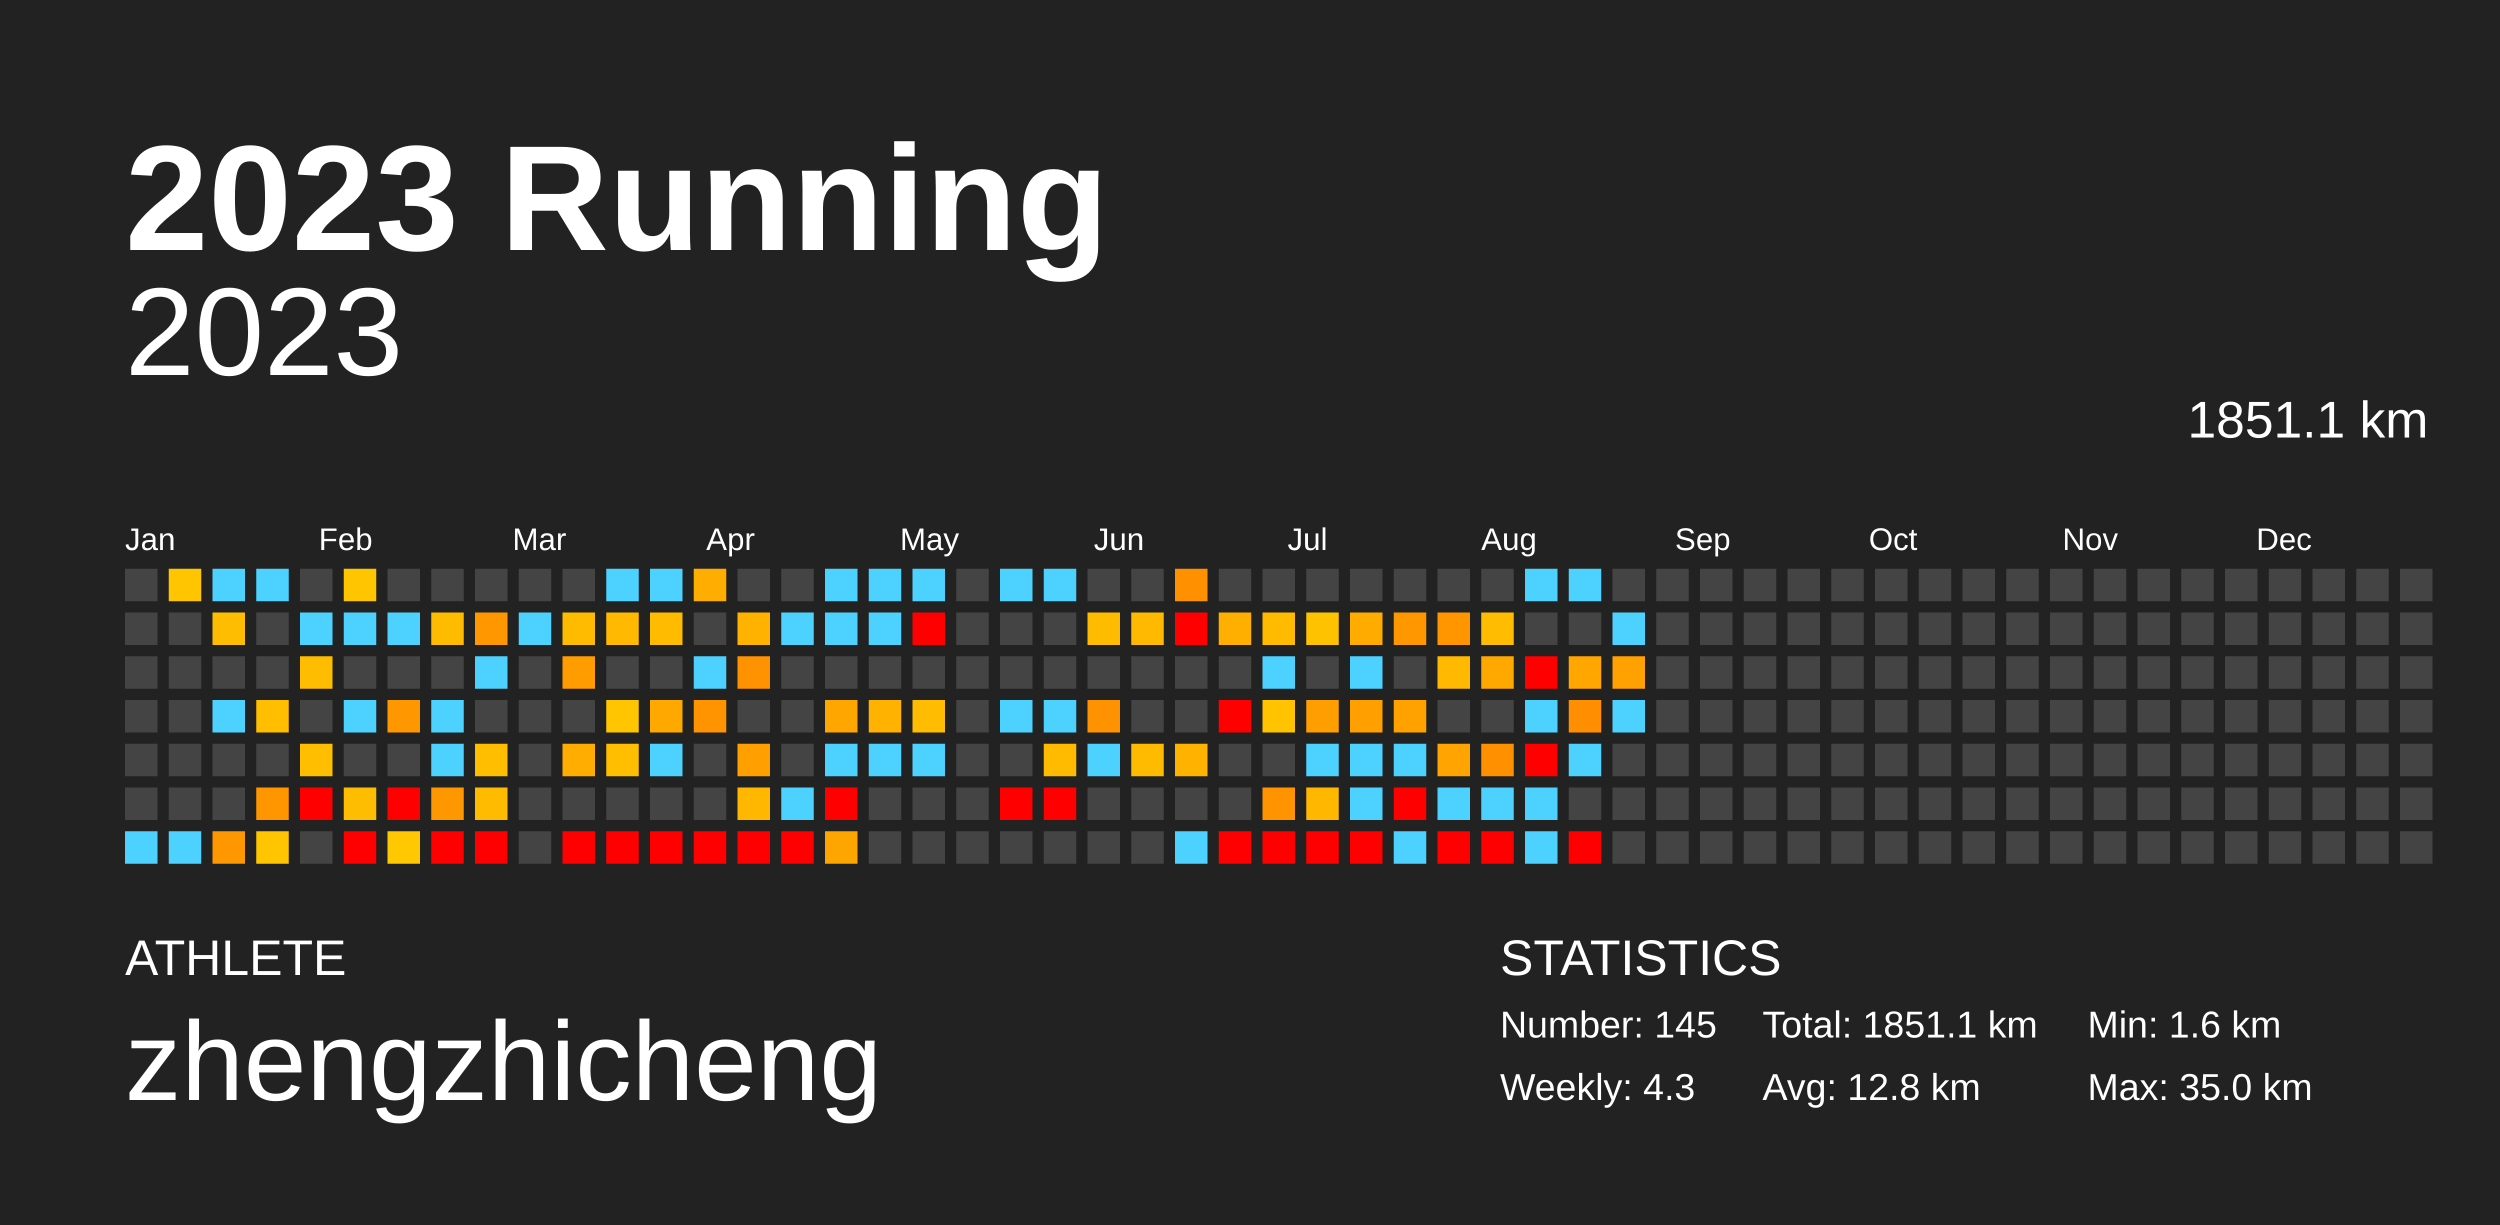
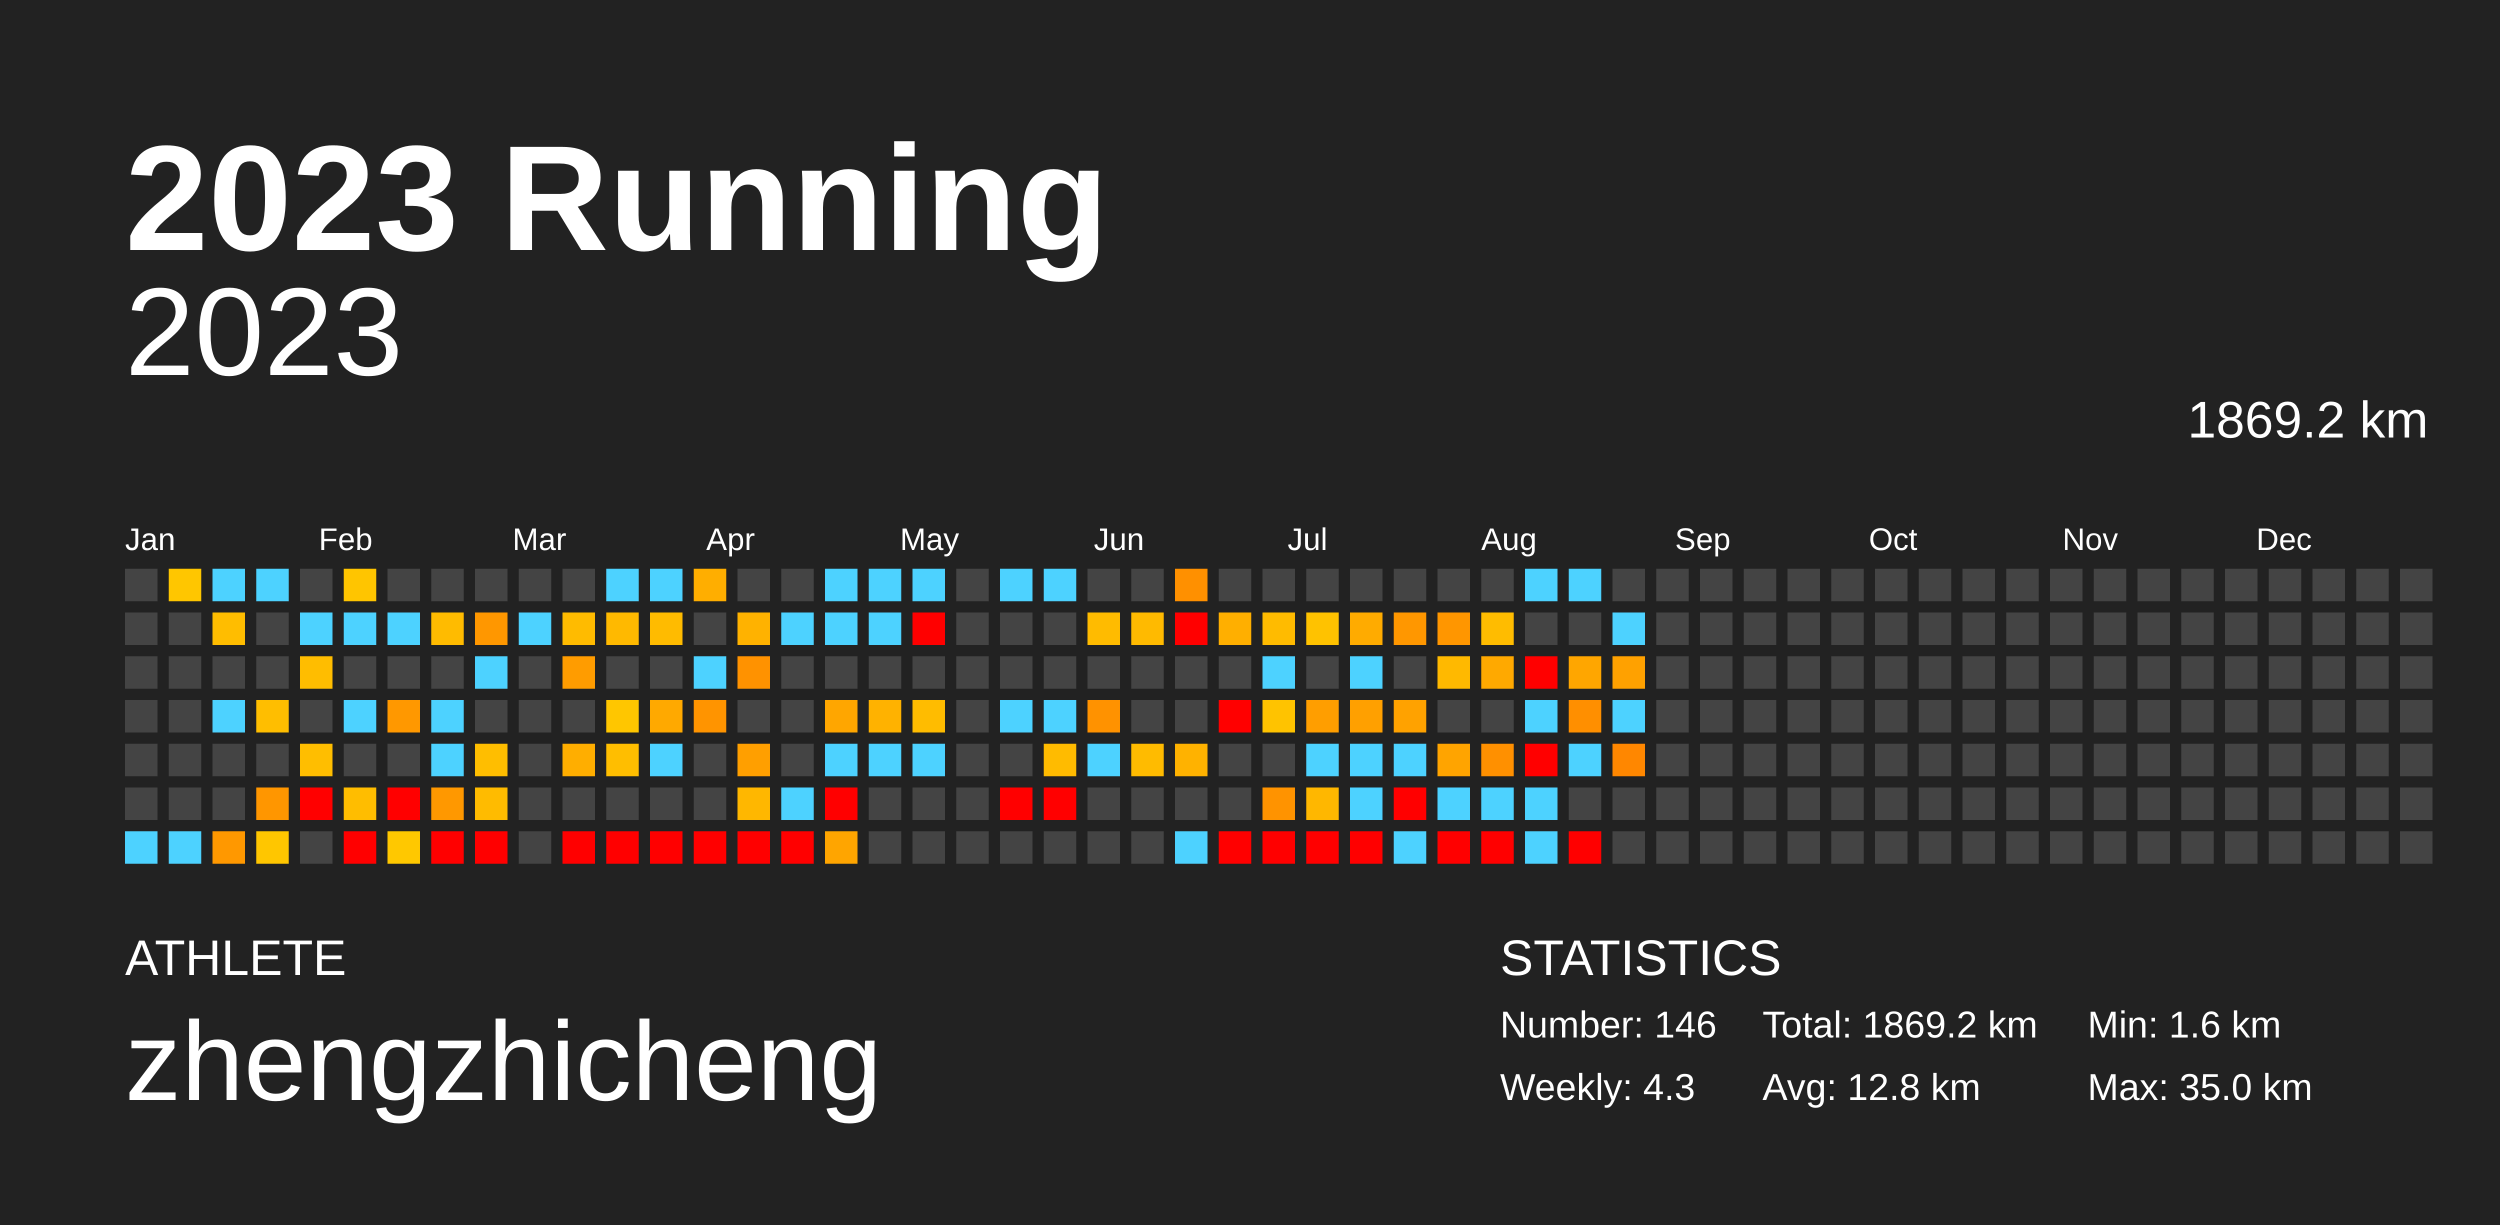
<svg xmlns="http://www.w3.org/2000/svg" baseProfile="full" height="98mm" version="1.1" viewBox="0,0,200,98" width="200mm">
  <defs />
  <rect fill="#222222" height="98" width="200" x="0" y="0" />
  <text fill="#FFFFFF" style="font-size:12px; font-family:Arial; font-weight:bold;" x="10" y="20">2023 Running</text>
  <text fill="#FFFFFF" style="font-size:4px; font-family:Arial" x="10" y="78">ATHLETE</text>
  <text fill="#FFFFFF" style="font-size:9px; font-family:Arial" x="10" y="88">zhengzhicheng</text>
  <text fill="#FFFFFF" style="font-size:4px; font-family:Arial" x="120" y="78">STATISTICS</text>
-   <text fill="#FFFFFF" style="font-size:3px; font-family:Arial" x="120" y="83">Number: 145</text>
+   <text fill="#FFFFFF" style="font-size:3px; font-family:Arial" x="120" y="83">Number: 146</text>
  <text fill="#FFFFFF" style="font-size:3px; font-family:Arial" x="120" y="88">Weekly: 4.3</text>
-   <text fill="#FFFFFF" style="font-size:3px; font-family:Arial" x="141" y="83">Total: 1851.1 km</text>
+   <text fill="#FFFFFF" style="font-size:3px; font-family:Arial" x="141" y="83">Total: 1869.2 km</text>
  <text fill="#FFFFFF" style="font-size:3px; font-family:Arial" x="141" y="88">Avg: 12.8 km</text>
  <text fill="#FFFFFF" style="font-size:3px; font-family:Arial" x="167" y="83">Min: 1.6 km</text>
  <text fill="#FFFFFF" style="font-size:3px; font-family:Arial" x="167" y="88">Max: 35.0 km</text>
  <text alignment-baseline="hanging" fill="#FFFFFF" style="font-size:10.0px; font-family:Arial;" x="10" y="30">2023</text>
-   <text alignment-baseline="hanging" fill="#FFFFFF" style="font-size:4.125px; font-family:Arial;" x="175" y="35">1851.1 km</text>
+   <text alignment-baseline="hanging" fill="#FFFFFF" style="font-size:4.125px; font-family:Arial;" x="175" y="35">1869.2 km</text>
  <text fill="#FFFFFF" style="font-size:2.5px; font-family:Arial" x="10.0" y="44">Jan</text>
  <text fill="#FFFFFF" style="font-size:2.5px; font-family:Arial" x="25.5" y="44">Feb</text>
  <text fill="#FFFFFF" style="font-size:2.5px; font-family:Arial" x="41.0" y="44">Mar</text>
  <text fill="#FFFFFF" style="font-size:2.5px; font-family:Arial" x="56.5" y="44">Apr</text>
  <text fill="#FFFFFF" style="font-size:2.5px; font-family:Arial" x="72.0" y="44">May</text>
  <text fill="#FFFFFF" style="font-size:2.5px; font-family:Arial" x="87.5" y="44">Jun</text>
  <text fill="#FFFFFF" style="font-size:2.5px; font-family:Arial" x="103.0" y="44">Jul</text>
  <text fill="#FFFFFF" style="font-size:2.5px; font-family:Arial" x="118.5" y="44">Aug</text>
  <text fill="#FFFFFF" style="font-size:2.5px; font-family:Arial" x="134.0" y="44">Sep</text>
  <text fill="#FFFFFF" style="font-size:2.5px; font-family:Arial" x="149.5" y="44">Oct</text>
  <text fill="#FFFFFF" style="font-size:2.5px; font-family:Arial" x="165.0" y="44">Nov</text>
  <text fill="#FFFFFF" style="font-size:2.5px; font-family:Arial" x="180.5" y="44">Dec</text>
  <rect fill="#444444" height="2.6" width="2.6" x="10.0" y="45.5" />
  <rect fill="#444444" height="2.6" width="2.6" x="10.0" y="49.0" />
  <rect fill="#444444" height="2.6" width="2.6" x="10.0" y="52.5" />
  <rect fill="#444444" height="2.6" width="2.6" x="10.0" y="56.0" />
  <rect fill="#444444" height="2.6" width="2.6" x="10.0" y="59.5" />
  <rect fill="#444444" height="2.6" width="2.6" x="10.0" y="63.0" />
  <rect fill="#4dd2ff" height="2.6" width="2.6" x="10.0" y="66.5" />
  <rect fill="#ffc600" height="2.6" width="2.6" x="13.5" y="45.5" />
  <rect fill="#444444" height="2.6" width="2.6" x="13.5" y="49.0" />
  <rect fill="#444444" height="2.6" width="2.6" x="13.5" y="52.5" />
  <rect fill="#444444" height="2.6" width="2.6" x="13.5" y="56.0" />
  <rect fill="#444444" height="2.6" width="2.6" x="13.5" y="59.5" />
  <rect fill="#444444" height="2.6" width="2.6" x="13.5" y="63.0" />
  <rect fill="#4dd2ff" height="2.6" width="2.6" x="13.5" y="66.5" />
  <rect fill="#4dd2ff" height="2.6" width="2.6" x="17.0" y="45.5" />
  <rect fill="#ffbd00" height="2.6" width="2.6" x="17.0" y="49.0" />
  <rect fill="#444444" height="2.6" width="2.6" x="17.0" y="52.5" />
  <rect fill="#4dd2ff" height="2.6" width="2.6" x="17.0" y="56.0" />
  <rect fill="#444444" height="2.6" width="2.6" x="17.0" y="59.5" />
  <rect fill="#444444" height="2.6" width="2.6" x="17.0" y="63.0" />
  <rect fill="#ff9800" height="2.6" width="2.6" x="17.0" y="66.5" />
  <rect fill="#4dd2ff" height="2.6" width="2.6" x="20.5" y="45.5" />
  <rect fill="#444444" height="2.6" width="2.6" x="20.5" y="49.0" />
  <rect fill="#444444" height="2.6" width="2.6" x="20.5" y="52.5" />
  <rect fill="#ffbe00" height="2.6" width="2.6" x="20.5" y="56.0" />
  <rect fill="#444444" height="2.6" width="2.6" x="20.5" y="59.5" />
  <rect fill="#ff9600" height="2.6" width="2.6" x="20.5" y="63.0" />
  <rect fill="#ffc600" height="2.6" width="2.6" x="20.5" y="66.5" />
  <rect fill="#444444" height="2.6" width="2.6" x="24.0" y="45.5" />
  <rect fill="#4dd2ff" height="2.6" width="2.6" x="24.0" y="49.0" />
  <rect fill="#ffbd00" height="2.6" width="2.6" x="24.0" y="52.5" />
  <rect fill="#444444" height="2.6" width="2.6" x="24.0" y="56.0" />
  <rect fill="#ffbe00" height="2.6" width="2.6" x="24.0" y="59.5" />
  <rect fill="red" height="2.6" width="2.6" x="24.0" y="63.0" />
  <rect fill="#444444" height="2.6" width="2.6" x="24.0" y="66.5" />
  <rect fill="#ffc500" height="2.6" width="2.6" x="27.5" y="45.5" />
  <rect fill="#4dd2ff" height="2.6" width="2.6" x="27.5" y="49.0" />
  <rect fill="#444444" height="2.6" width="2.6" x="27.5" y="52.5" />
  <rect fill="#4dd2ff" height="2.6" width="2.6" x="27.5" y="56.0" />
  <rect fill="#444444" height="2.6" width="2.6" x="27.5" y="59.5" />
  <rect fill="#ffbd00" height="2.6" width="2.6" x="27.5" y="63.0" />
  <rect fill="red" height="2.6" width="2.6" x="27.5" y="66.5" />
  <rect fill="#444444" height="2.6" width="2.6" x="31.0" y="45.5" />
  <rect fill="#4dd2ff" height="2.6" width="2.6" x="31.0" y="49.0" />
  <rect fill="#444444" height="2.6" width="2.6" x="31.0" y="52.5" />
  <rect fill="#ff9800" height="2.6" width="2.6" x="31.0" y="56.0" />
  <rect fill="#444444" height="2.6" width="2.6" x="31.0" y="59.5" />
  <rect fill="red" height="2.6" width="2.6" x="31.0" y="63.0" />
  <rect fill="#ffc800" height="2.6" width="2.6" x="31.0" y="66.5" />
  <rect fill="#444444" height="2.6" width="2.6" x="34.5" y="45.5" />
  <rect fill="#ffbb00" height="2.6" width="2.6" x="34.5" y="49.0" />
  <rect fill="#444444" height="2.6" width="2.6" x="34.5" y="52.5" />
  <rect fill="#4dd2ff" height="2.6" width="2.6" x="34.5" y="56.0" />
  <rect fill="#4dd2ff" height="2.6" width="2.6" x="34.5" y="59.5" />
  <rect fill="#ff9800" height="2.6" width="2.6" x="34.5" y="63.0" />
  <rect fill="red" height="2.6" width="2.6" x="34.5" y="66.5" />
  <rect fill="#444444" height="2.6" width="2.6" x="38.0" y="45.5" />
  <rect fill="#ff9700" height="2.6" width="2.6" x="38.0" y="49.0" />
  <rect fill="#4dd2ff" height="2.6" width="2.6" x="38.0" y="52.5" />
  <rect fill="#444444" height="2.6" width="2.6" x="38.0" y="56.0" />
  <rect fill="#ffbe00" height="2.6" width="2.6" x="38.0" y="59.5" />
  <rect fill="#ffbb00" height="2.6" width="2.6" x="38.0" y="63.0" />
  <rect fill="red" height="2.6" width="2.6" x="38.0" y="66.5" />
  <rect fill="#444444" height="2.6" width="2.6" x="41.5" y="45.5" />
  <rect fill="#4dd2ff" height="2.6" width="2.6" x="41.5" y="49.0" />
  <rect fill="#444444" height="2.6" width="2.6" x="41.5" y="52.5" />
  <rect fill="#444444" height="2.6" width="2.6" x="41.5" y="56.0" />
  <rect fill="#444444" height="2.6" width="2.6" x="41.5" y="59.5" />
  <rect fill="#444444" height="2.6" width="2.6" x="41.5" y="63.0" />
  <rect fill="#444444" height="2.6" width="2.6" x="41.5" y="66.5" />
  <rect fill="#444444" height="2.6" width="2.6" x="45.0" y="45.5" />
  <rect fill="#ffbb00" height="2.6" width="2.6" x="45.0" y="49.0" />
  <rect fill="#ff9c00" height="2.6" width="2.6" x="45.0" y="52.5" />
  <rect fill="#444444" height="2.6" width="2.6" x="45.0" y="56.0" />
  <rect fill="#ffae00" height="2.6" width="2.6" x="45.0" y="59.5" />
  <rect fill="#444444" height="2.6" width="2.6" x="45.0" y="63.0" />
  <rect fill="red" height="2.6" width="2.6" x="45.0" y="66.5" />
  <rect fill="#4dd2ff" height="2.6" width="2.6" x="48.5" y="45.5" />
  <rect fill="#ffb900" height="2.6" width="2.6" x="48.5" y="49.0" />
  <rect fill="#444444" height="2.6" width="2.6" x="48.5" y="52.5" />
  <rect fill="#ffc600" height="2.6" width="2.6" x="48.5" y="56.0" />
  <rect fill="#ffbe00" height="2.6" width="2.6" x="48.5" y="59.5" />
  <rect fill="#444444" height="2.6" width="2.6" x="48.5" y="63.0" />
  <rect fill="red" height="2.6" width="2.6" x="48.5" y="66.5" />
  <rect fill="#4dd2ff" height="2.6" width="2.6" x="52.0" y="45.5" />
  <rect fill="#ffbb00" height="2.6" width="2.6" x="52.0" y="49.0" />
  <rect fill="#444444" height="2.6" width="2.6" x="52.0" y="52.5" />
  <rect fill="#ffa900" height="2.6" width="2.6" x="52.0" y="56.0" />
  <rect fill="#4dd2ff" height="2.6" width="2.6" x="52.0" y="59.5" />
  <rect fill="#444444" height="2.6" width="2.6" x="52.0" y="63.0" />
  <rect fill="red" height="2.6" width="2.6" x="52.0" y="66.5" />
  <rect fill="#ffae00" height="2.6" width="2.6" x="55.5" y="45.5" />
  <rect fill="#444444" height="2.6" width="2.6" x="55.5" y="49.0" />
  <rect fill="#4dd2ff" height="2.6" width="2.6" x="55.5" y="52.5" />
  <rect fill="#ff9400" height="2.6" width="2.6" x="55.5" y="56.0" />
  <rect fill="#444444" height="2.6" width="2.6" x="55.5" y="59.5" />
  <rect fill="#444444" height="2.6" width="2.6" x="55.5" y="63.0" />
  <rect fill="red" height="2.6" width="2.6" x="55.5" y="66.5" />
  <rect fill="#444444" height="2.6" width="2.6" x="59.0" y="45.5" />
  <rect fill="#ffb200" height="2.6" width="2.6" x="59.0" y="49.0" />
  <rect fill="#ff9200" height="2.6" width="2.6" x="59.0" y="52.5" />
  <rect fill="#444444" height="2.6" width="2.6" x="59.0" y="56.0" />
  <rect fill="#ff9f00" height="2.6" width="2.6" x="59.0" y="59.5" />
  <rect fill="#ffb700" height="2.6" width="2.6" x="59.0" y="63.0" />
  <rect fill="red" height="2.6" width="2.6" x="59.0" y="66.5" />
  <rect fill="#444444" height="2.6" width="2.6" x="62.5" y="45.5" />
  <rect fill="#4dd2ff" height="2.6" width="2.6" x="62.5" y="49.0" />
  <rect fill="#444444" height="2.6" width="2.6" x="62.5" y="52.5" />
  <rect fill="#444444" height="2.6" width="2.6" x="62.5" y="56.0" />
  <rect fill="#444444" height="2.6" width="2.6" x="62.5" y="59.5" />
  <rect fill="#4dd2ff" height="2.6" width="2.6" x="62.5" y="63.0" />
  <rect fill="red" height="2.6" width="2.6" x="62.5" y="66.5" />
  <rect fill="#4dd2ff" height="2.6" width="2.6" x="66.0" y="45.5" />
  <rect fill="#4dd2ff" height="2.6" width="2.6" x="66.0" y="49.0" />
  <rect fill="#444444" height="2.6" width="2.6" x="66.0" y="52.5" />
  <rect fill="#ffa600" height="2.6" width="2.6" x="66.0" y="56.0" />
  <rect fill="#4dd2ff" height="2.6" width="2.6" x="66.0" y="59.5" />
  <rect fill="red" height="2.6" width="2.6" x="66.0" y="63.0" />
  <rect fill="#ffa500" height="2.6" width="2.6" x="66.0" y="66.5" />
  <rect fill="#4dd2ff" height="2.6" width="2.6" x="69.5" y="45.5" />
  <rect fill="#4dd2ff" height="2.6" width="2.6" x="69.5" y="49.0" />
  <rect fill="#444444" height="2.6" width="2.6" x="69.5" y="52.5" />
  <rect fill="#ffb200" height="2.6" width="2.6" x="69.5" y="56.0" />
  <rect fill="#4dd2ff" height="2.6" width="2.6" x="69.5" y="59.5" />
  <rect fill="#444444" height="2.6" width="2.6" x="69.5" y="63.0" />
  <rect fill="#444444" height="2.6" width="2.6" x="69.5" y="66.5" />
  <rect fill="#4dd2ff" height="2.6" width="2.6" x="73.0" y="45.5" />
  <rect fill="red" height="2.6" width="2.6" x="73.0" y="49.0" />
  <rect fill="#444444" height="2.6" width="2.6" x="73.0" y="52.5" />
  <rect fill="#ffbc00" height="2.6" width="2.6" x="73.0" y="56.0" />
  <rect fill="#4dd2ff" height="2.6" width="2.6" x="73.0" y="59.5" />
  <rect fill="#444444" height="2.6" width="2.6" x="73.0" y="63.0" />
  <rect fill="#444444" height="2.6" width="2.6" x="73.0" y="66.5" />
  <rect fill="#444444" height="2.6" width="2.6" x="76.5" y="45.5" />
  <rect fill="#444444" height="2.6" width="2.6" x="76.5" y="49.0" />
  <rect fill="#444444" height="2.6" width="2.6" x="76.5" y="52.5" />
  <rect fill="#444444" height="2.6" width="2.6" x="76.5" y="56.0" />
  <rect fill="#444444" height="2.6" width="2.6" x="76.5" y="59.5" />
  <rect fill="#444444" height="2.6" width="2.6" x="76.5" y="63.0" />
  <rect fill="#444444" height="2.6" width="2.6" x="76.5" y="66.5" />
  <rect fill="#4dd2ff" height="2.6" width="2.6" x="80.0" y="45.5" />
  <rect fill="#444444" height="2.6" width="2.6" x="80.0" y="49.0" />
  <rect fill="#444444" height="2.6" width="2.6" x="80.0" y="52.5" />
  <rect fill="#4dd2ff" height="2.6" width="2.6" x="80.0" y="56.0" />
  <rect fill="#444444" height="2.6" width="2.6" x="80.0" y="59.5" />
  <rect fill="red" height="2.6" width="2.6" x="80.0" y="63.0" />
  <rect fill="#444444" height="2.6" width="2.6" x="80.0" y="66.5" />
  <rect fill="#4dd2ff" height="2.6" width="2.6" x="83.5" y="45.5" />
  <rect fill="#444444" height="2.6" width="2.6" x="83.5" y="49.0" />
  <rect fill="#444444" height="2.6" width="2.6" x="83.5" y="52.5" />
  <rect fill="#4dd2ff" height="2.6" width="2.6" x="83.5" y="56.0" />
  <rect fill="#ffbb00" height="2.6" width="2.6" x="83.5" y="59.5" />
  <rect fill="red" height="2.6" width="2.6" x="83.5" y="63.0" />
  <rect fill="#444444" height="2.6" width="2.6" x="83.5" y="66.5" />
  <rect fill="#444444" height="2.6" width="2.6" x="87.0" y="45.5" />
  <rect fill="#ffbb00" height="2.6" width="2.6" x="87.0" y="49.0" />
  <rect fill="#444444" height="2.6" width="2.6" x="87.0" y="52.5" />
  <rect fill="#ff9200" height="2.6" width="2.6" x="87.0" y="56.0" />
  <rect fill="#4dd2ff" height="2.6" width="2.6" x="87.0" y="59.5" />
  <rect fill="#444444" height="2.6" width="2.6" x="87.0" y="63.0" />
  <rect fill="#444444" height="2.6" width="2.6" x="87.0" y="66.5" />
  <rect fill="#444444" height="2.6" width="2.6" x="90.5" y="45.5" />
  <rect fill="#ffba00" height="2.6" width="2.6" x="90.5" y="49.0" />
  <rect fill="#444444" height="2.6" width="2.6" x="90.5" y="52.5" />
  <rect fill="#444444" height="2.6" width="2.6" x="90.5" y="56.0" />
  <rect fill="#ffbb00" height="2.6" width="2.6" x="90.5" y="59.5" />
  <rect fill="#444444" height="2.6" width="2.6" x="90.5" y="63.0" />
  <rect fill="#444444" height="2.6" width="2.6" x="90.5" y="66.5" />
  <rect fill="#ff9000" height="2.6" width="2.6" x="94.0" y="45.5" />
  <rect fill="red" height="2.6" width="2.6" x="94.0" y="49.0" />
  <rect fill="#444444" height="2.6" width="2.6" x="94.0" y="52.5" />
  <rect fill="#444444" height="2.6" width="2.6" x="94.0" y="56.0" />
  <rect fill="#ffb200" height="2.6" width="2.6" x="94.0" y="59.5" />
  <rect fill="#444444" height="2.6" width="2.6" x="94.0" y="63.0" />
  <rect fill="#4dd2ff" height="2.6" width="2.6" x="94.0" y="66.5" />
  <rect fill="#444444" height="2.6" width="2.6" x="97.5" y="45.5" />
  <rect fill="#ffaf00" height="2.6" width="2.6" x="97.5" y="49.0" />
  <rect fill="#444444" height="2.6" width="2.6" x="97.5" y="52.5" />
  <rect fill="red" height="2.6" width="2.6" x="97.5" y="56.0" />
  <rect fill="#444444" height="2.6" width="2.6" x="97.5" y="59.5" />
  <rect fill="#444444" height="2.6" width="2.6" x="97.5" y="63.0" />
  <rect fill="red" height="2.6" width="2.6" x="97.5" y="66.5" />
  <rect fill="#444444" height="2.6" width="2.6" x="101.0" y="45.5" />
  <rect fill="#ffbb00" height="2.6" width="2.6" x="101.0" y="49.0" />
  <rect fill="#4dd2ff" height="2.6" width="2.6" x="101.0" y="52.5" />
  <rect fill="#ffc300" height="2.6" width="2.6" x="101.0" y="56.0" />
  <rect fill="#444444" height="2.6" width="2.6" x="101.0" y="59.5" />
  <rect fill="#ff9300" height="2.6" width="2.6" x="101.0" y="63.0" />
  <rect fill="red" height="2.6" width="2.6" x="101.0" y="66.5" />
  <rect fill="#444444" height="2.6" width="2.6" x="104.5" y="45.5" />
  <rect fill="#ffc200" height="2.6" width="2.6" x="104.5" y="49.0" />
  <rect fill="#444444" height="2.6" width="2.6" x="104.5" y="52.5" />
  <rect fill="#ff9e00" height="2.6" width="2.6" x="104.5" y="56.0" />
  <rect fill="#4dd2ff" height="2.6" width="2.6" x="104.5" y="59.5" />
  <rect fill="#ffb700" height="2.6" width="2.6" x="104.5" y="63.0" />
  <rect fill="red" height="2.6" width="2.6" x="104.5" y="66.5" />
  <rect fill="#444444" height="2.6" width="2.6" x="108.0" y="45.5" />
  <rect fill="#ffab00" height="2.6" width="2.6" x="108.0" y="49.0" />
  <rect fill="#4dd2ff" height="2.6" width="2.6" x="108.0" y="52.5" />
  <rect fill="#ffa000" height="2.6" width="2.6" x="108.0" y="56.0" />
  <rect fill="#4dd2ff" height="2.6" width="2.6" x="108.0" y="59.5" />
  <rect fill="#4dd2ff" height="2.6" width="2.6" x="108.0" y="63.0" />
  <rect fill="red" height="2.6" width="2.6" x="108.0" y="66.5" />
  <rect fill="#444444" height="2.6" width="2.6" x="111.5" y="45.5" />
  <rect fill="#ff9700" height="2.6" width="2.6" x="111.5" y="49.0" />
  <rect fill="#444444" height="2.6" width="2.6" x="111.5" y="52.5" />
  <rect fill="#ffa200" height="2.6" width="2.6" x="111.5" y="56.0" />
  <rect fill="#4dd2ff" height="2.6" width="2.6" x="111.5" y="59.5" />
  <rect fill="red" height="2.6" width="2.6" x="111.5" y="63.0" />
  <rect fill="#4dd2ff" height="2.6" width="2.6" x="111.5" y="66.5" />
  <rect fill="#444444" height="2.6" width="2.6" x="115.0" y="45.5" />
  <rect fill="#ff9600" height="2.6" width="2.6" x="115.0" y="49.0" />
  <rect fill="#ffb900" height="2.6" width="2.6" x="115.0" y="52.5" />
  <rect fill="#444444" height="2.6" width="2.6" x="115.0" y="56.0" />
  <rect fill="#ffa400" height="2.6" width="2.6" x="115.0" y="59.5" />
  <rect fill="#4dd2ff" height="2.6" width="2.6" x="115.0" y="63.0" />
  <rect fill="red" height="2.6" width="2.6" x="115.0" y="66.5" />
  <rect fill="#444444" height="2.6" width="2.6" x="118.5" y="45.5" />
  <rect fill="#ffbc00" height="2.6" width="2.6" x="118.5" y="49.0" />
  <rect fill="#ffa900" height="2.6" width="2.6" x="118.5" y="52.5" />
  <rect fill="#444444" height="2.6" width="2.6" x="118.5" y="56.0" />
  <rect fill="#ff9000" height="2.6" width="2.6" x="118.5" y="59.5" />
  <rect fill="#4dd2ff" height="2.6" width="2.6" x="118.5" y="63.0" />
  <rect fill="red" height="2.6" width="2.6" x="118.5" y="66.5" />
  <rect fill="#4dd2ff" height="2.6" width="2.6" x="122.0" y="45.5" />
  <rect fill="#444444" height="2.6" width="2.6" x="122.0" y="49.0" />
  <rect fill="red" height="2.6" width="2.6" x="122.0" y="52.5" />
  <rect fill="#4dd2ff" height="2.6" width="2.6" x="122.0" y="56.0" />
  <rect fill="red" height="2.6" width="2.6" x="122.0" y="59.5" />
  <rect fill="#4dd2ff" height="2.6" width="2.6" x="122.0" y="63.0" />
  <rect fill="#4dd2ff" height="2.6" width="2.6" x="122.0" y="66.5" />
  <rect fill="#4dd2ff" height="2.6" width="2.6" x="125.5" y="45.5" />
  <rect fill="#444444" height="2.6" width="2.6" x="125.5" y="49.0" />
  <rect fill="#ffa600" height="2.6" width="2.6" x="125.5" y="52.5" />
  <rect fill="#ff8f00" height="2.6" width="2.6" x="125.5" y="56.0" />
  <rect fill="#4dd2ff" height="2.6" width="2.6" x="125.5" y="59.5" />
  <rect fill="#444444" height="2.6" width="2.6" x="125.5" y="63.0" />
  <rect fill="red" height="2.6" width="2.6" x="125.5" y="66.5" />
  <rect fill="#444444" height="2.6" width="2.6" x="129.0" y="45.5" />
  <rect fill="#4dd2ff" height="2.6" width="2.6" x="129.0" y="49.0" />
  <rect fill="#ffa100" height="2.6" width="2.6" x="129.0" y="52.5" />
  <rect fill="#4dd2ff" height="2.6" width="2.6" x="129.0" y="56.0" />
-   <rect fill="#444444" height="2.6" width="2.6" x="129.0" y="59.5" />
+   <rect fill="#ff8700" height="2.6" width="2.6" x="129.0" y="59.5" />
  <rect fill="#444444" height="2.6" width="2.6" x="129.0" y="63.0" />
  <rect fill="#444444" height="2.6" width="2.6" x="129.0" y="66.5" />
  <rect fill="#444444" height="2.6" width="2.6" x="132.5" y="45.5" />
  <rect fill="#444444" height="2.6" width="2.6" x="132.5" y="49.0" />
  <rect fill="#444444" height="2.6" width="2.6" x="132.5" y="52.5" />
  <rect fill="#444444" height="2.6" width="2.6" x="132.5" y="56.0" />
  <rect fill="#444444" height="2.6" width="2.6" x="132.5" y="59.5" />
  <rect fill="#444444" height="2.6" width="2.6" x="132.5" y="63.0" />
  <rect fill="#444444" height="2.6" width="2.6" x="132.5" y="66.5" />
  <rect fill="#444444" height="2.6" width="2.6" x="136.0" y="45.5" />
  <rect fill="#444444" height="2.6" width="2.6" x="136.0" y="49.0" />
  <rect fill="#444444" height="2.6" width="2.6" x="136.0" y="52.5" />
  <rect fill="#444444" height="2.6" width="2.6" x="136.0" y="56.0" />
  <rect fill="#444444" height="2.6" width="2.6" x="136.0" y="59.5" />
  <rect fill="#444444" height="2.6" width="2.6" x="136.0" y="63.0" />
  <rect fill="#444444" height="2.6" width="2.6" x="136.0" y="66.5" />
  <rect fill="#444444" height="2.6" width="2.6" x="139.5" y="45.5" />
  <rect fill="#444444" height="2.6" width="2.6" x="139.5" y="49.0" />
  <rect fill="#444444" height="2.6" width="2.6" x="139.5" y="52.5" />
  <rect fill="#444444" height="2.6" width="2.6" x="139.5" y="56.0" />
  <rect fill="#444444" height="2.6" width="2.6" x="139.5" y="59.5" />
  <rect fill="#444444" height="2.6" width="2.6" x="139.5" y="63.0" />
  <rect fill="#444444" height="2.6" width="2.6" x="139.5" y="66.5" />
  <rect fill="#444444" height="2.6" width="2.6" x="143.0" y="45.5" />
  <rect fill="#444444" height="2.6" width="2.6" x="143.0" y="49.0" />
  <rect fill="#444444" height="2.6" width="2.6" x="143.0" y="52.5" />
  <rect fill="#444444" height="2.6" width="2.6" x="143.0" y="56.0" />
  <rect fill="#444444" height="2.6" width="2.6" x="143.0" y="59.5" />
  <rect fill="#444444" height="2.6" width="2.6" x="143.0" y="63.0" />
  <rect fill="#444444" height="2.6" width="2.6" x="143.0" y="66.5" />
  <rect fill="#444444" height="2.6" width="2.6" x="146.5" y="45.5" />
  <rect fill="#444444" height="2.6" width="2.6" x="146.5" y="49.0" />
  <rect fill="#444444" height="2.6" width="2.6" x="146.5" y="52.5" />
  <rect fill="#444444" height="2.6" width="2.6" x="146.5" y="56.0" />
  <rect fill="#444444" height="2.6" width="2.6" x="146.5" y="59.5" />
  <rect fill="#444444" height="2.6" width="2.6" x="146.5" y="63.0" />
  <rect fill="#444444" height="2.6" width="2.6" x="146.5" y="66.5" />
  <rect fill="#444444" height="2.6" width="2.6" x="150.0" y="45.5" />
  <rect fill="#444444" height="2.6" width="2.6" x="150.0" y="49.0" />
  <rect fill="#444444" height="2.6" width="2.6" x="150.0" y="52.5" />
  <rect fill="#444444" height="2.6" width="2.6" x="150.0" y="56.0" />
  <rect fill="#444444" height="2.6" width="2.6" x="150.0" y="59.5" />
  <rect fill="#444444" height="2.6" width="2.6" x="150.0" y="63.0" />
  <rect fill="#444444" height="2.6" width="2.6" x="150.0" y="66.5" />
  <rect fill="#444444" height="2.6" width="2.6" x="153.5" y="45.5" />
  <rect fill="#444444" height="2.6" width="2.6" x="153.5" y="49.0" />
  <rect fill="#444444" height="2.6" width="2.6" x="153.5" y="52.5" />
  <rect fill="#444444" height="2.6" width="2.6" x="153.5" y="56.0" />
  <rect fill="#444444" height="2.6" width="2.6" x="153.5" y="59.5" />
  <rect fill="#444444" height="2.6" width="2.6" x="153.5" y="63.0" />
  <rect fill="#444444" height="2.6" width="2.6" x="153.5" y="66.5" />
  <rect fill="#444444" height="2.6" width="2.6" x="157.0" y="45.5" />
  <rect fill="#444444" height="2.6" width="2.6" x="157.0" y="49.0" />
  <rect fill="#444444" height="2.6" width="2.6" x="157.0" y="52.5" />
  <rect fill="#444444" height="2.6" width="2.6" x="157.0" y="56.0" />
  <rect fill="#444444" height="2.6" width="2.6" x="157.0" y="59.5" />
  <rect fill="#444444" height="2.6" width="2.6" x="157.0" y="63.0" />
  <rect fill="#444444" height="2.6" width="2.6" x="157.0" y="66.5" />
  <rect fill="#444444" height="2.6" width="2.6" x="160.5" y="45.5" />
  <rect fill="#444444" height="2.6" width="2.6" x="160.5" y="49.0" />
  <rect fill="#444444" height="2.6" width="2.6" x="160.5" y="52.5" />
  <rect fill="#444444" height="2.6" width="2.6" x="160.5" y="56.0" />
  <rect fill="#444444" height="2.6" width="2.6" x="160.5" y="59.5" />
  <rect fill="#444444" height="2.6" width="2.6" x="160.5" y="63.0" />
  <rect fill="#444444" height="2.6" width="2.6" x="160.5" y="66.5" />
  <rect fill="#444444" height="2.6" width="2.6" x="164.0" y="45.5" />
  <rect fill="#444444" height="2.6" width="2.6" x="164.0" y="49.0" />
  <rect fill="#444444" height="2.6" width="2.6" x="164.0" y="52.5" />
  <rect fill="#444444" height="2.6" width="2.6" x="164.0" y="56.0" />
  <rect fill="#444444" height="2.6" width="2.6" x="164.0" y="59.5" />
  <rect fill="#444444" height="2.6" width="2.6" x="164.0" y="63.0" />
  <rect fill="#444444" height="2.6" width="2.6" x="164.0" y="66.5" />
  <rect fill="#444444" height="2.6" width="2.6" x="167.5" y="45.5" />
  <rect fill="#444444" height="2.6" width="2.6" x="167.5" y="49.0" />
  <rect fill="#444444" height="2.6" width="2.6" x="167.5" y="52.5" />
  <rect fill="#444444" height="2.6" width="2.6" x="167.5" y="56.0" />
  <rect fill="#444444" height="2.6" width="2.6" x="167.5" y="59.5" />
  <rect fill="#444444" height="2.6" width="2.6" x="167.5" y="63.0" />
  <rect fill="#444444" height="2.6" width="2.6" x="167.5" y="66.5" />
  <rect fill="#444444" height="2.6" width="2.6" x="171.0" y="45.5" />
  <rect fill="#444444" height="2.6" width="2.6" x="171.0" y="49.0" />
  <rect fill="#444444" height="2.6" width="2.6" x="171.0" y="52.5" />
  <rect fill="#444444" height="2.6" width="2.6" x="171.0" y="56.0" />
  <rect fill="#444444" height="2.6" width="2.6" x="171.0" y="59.5" />
  <rect fill="#444444" height="2.6" width="2.6" x="171.0" y="63.0" />
  <rect fill="#444444" height="2.6" width="2.6" x="171.0" y="66.5" />
  <rect fill="#444444" height="2.6" width="2.6" x="174.5" y="45.5" />
  <rect fill="#444444" height="2.6" width="2.6" x="174.5" y="49.0" />
  <rect fill="#444444" height="2.6" width="2.6" x="174.5" y="52.5" />
  <rect fill="#444444" height="2.6" width="2.6" x="174.5" y="56.0" />
  <rect fill="#444444" height="2.6" width="2.6" x="174.5" y="59.5" />
  <rect fill="#444444" height="2.6" width="2.6" x="174.5" y="63.0" />
  <rect fill="#444444" height="2.6" width="2.6" x="174.5" y="66.5" />
  <rect fill="#444444" height="2.6" width="2.6" x="178.0" y="45.5" />
  <rect fill="#444444" height="2.6" width="2.6" x="178.0" y="49.0" />
  <rect fill="#444444" height="2.6" width="2.6" x="178.0" y="52.5" />
  <rect fill="#444444" height="2.6" width="2.6" x="178.0" y="56.0" />
  <rect fill="#444444" height="2.6" width="2.6" x="178.0" y="59.5" />
  <rect fill="#444444" height="2.6" width="2.6" x="178.0" y="63.0" />
  <rect fill="#444444" height="2.6" width="2.6" x="178.0" y="66.5" />
  <rect fill="#444444" height="2.6" width="2.6" x="181.5" y="45.5" />
  <rect fill="#444444" height="2.6" width="2.6" x="181.5" y="49.0" />
  <rect fill="#444444" height="2.6" width="2.6" x="181.5" y="52.5" />
  <rect fill="#444444" height="2.6" width="2.6" x="181.5" y="56.0" />
  <rect fill="#444444" height="2.6" width="2.6" x="181.5" y="59.5" />
  <rect fill="#444444" height="2.6" width="2.6" x="181.5" y="63.0" />
  <rect fill="#444444" height="2.6" width="2.6" x="181.5" y="66.5" />
  <rect fill="#444444" height="2.6" width="2.6" x="185.0" y="45.5" />
  <rect fill="#444444" height="2.6" width="2.6" x="185.0" y="49.0" />
  <rect fill="#444444" height="2.6" width="2.6" x="185.0" y="52.5" />
  <rect fill="#444444" height="2.6" width="2.6" x="185.0" y="56.0" />
  <rect fill="#444444" height="2.6" width="2.6" x="185.0" y="59.5" />
  <rect fill="#444444" height="2.6" width="2.6" x="185.0" y="63.0" />
  <rect fill="#444444" height="2.6" width="2.6" x="185.0" y="66.5" />
  <rect fill="#444444" height="2.6" width="2.6" x="188.5" y="45.5" />
  <rect fill="#444444" height="2.6" width="2.6" x="188.5" y="49.0" />
  <rect fill="#444444" height="2.6" width="2.6" x="188.5" y="52.5" />
  <rect fill="#444444" height="2.6" width="2.6" x="188.5" y="56.0" />
  <rect fill="#444444" height="2.6" width="2.6" x="188.5" y="59.5" />
  <rect fill="#444444" height="2.6" width="2.6" x="188.5" y="63.0" />
  <rect fill="#444444" height="2.6" width="2.6" x="188.5" y="66.5" />
  <rect fill="#444444" height="2.6" width="2.6" x="192.0" y="45.5" />
  <rect fill="#444444" height="2.6" width="2.6" x="192.0" y="49.0" />
  <rect fill="#444444" height="2.6" width="2.6" x="192.0" y="52.5" />
  <rect fill="#444444" height="2.6" width="2.6" x="192.0" y="56.0" />
  <rect fill="#444444" height="2.6" width="2.6" x="192.0" y="59.5" />
  <rect fill="#444444" height="2.6" width="2.6" x="192.0" y="63.0" />
  <rect fill="#444444" height="2.6" width="2.6" x="192.0" y="66.5" />
</svg>
